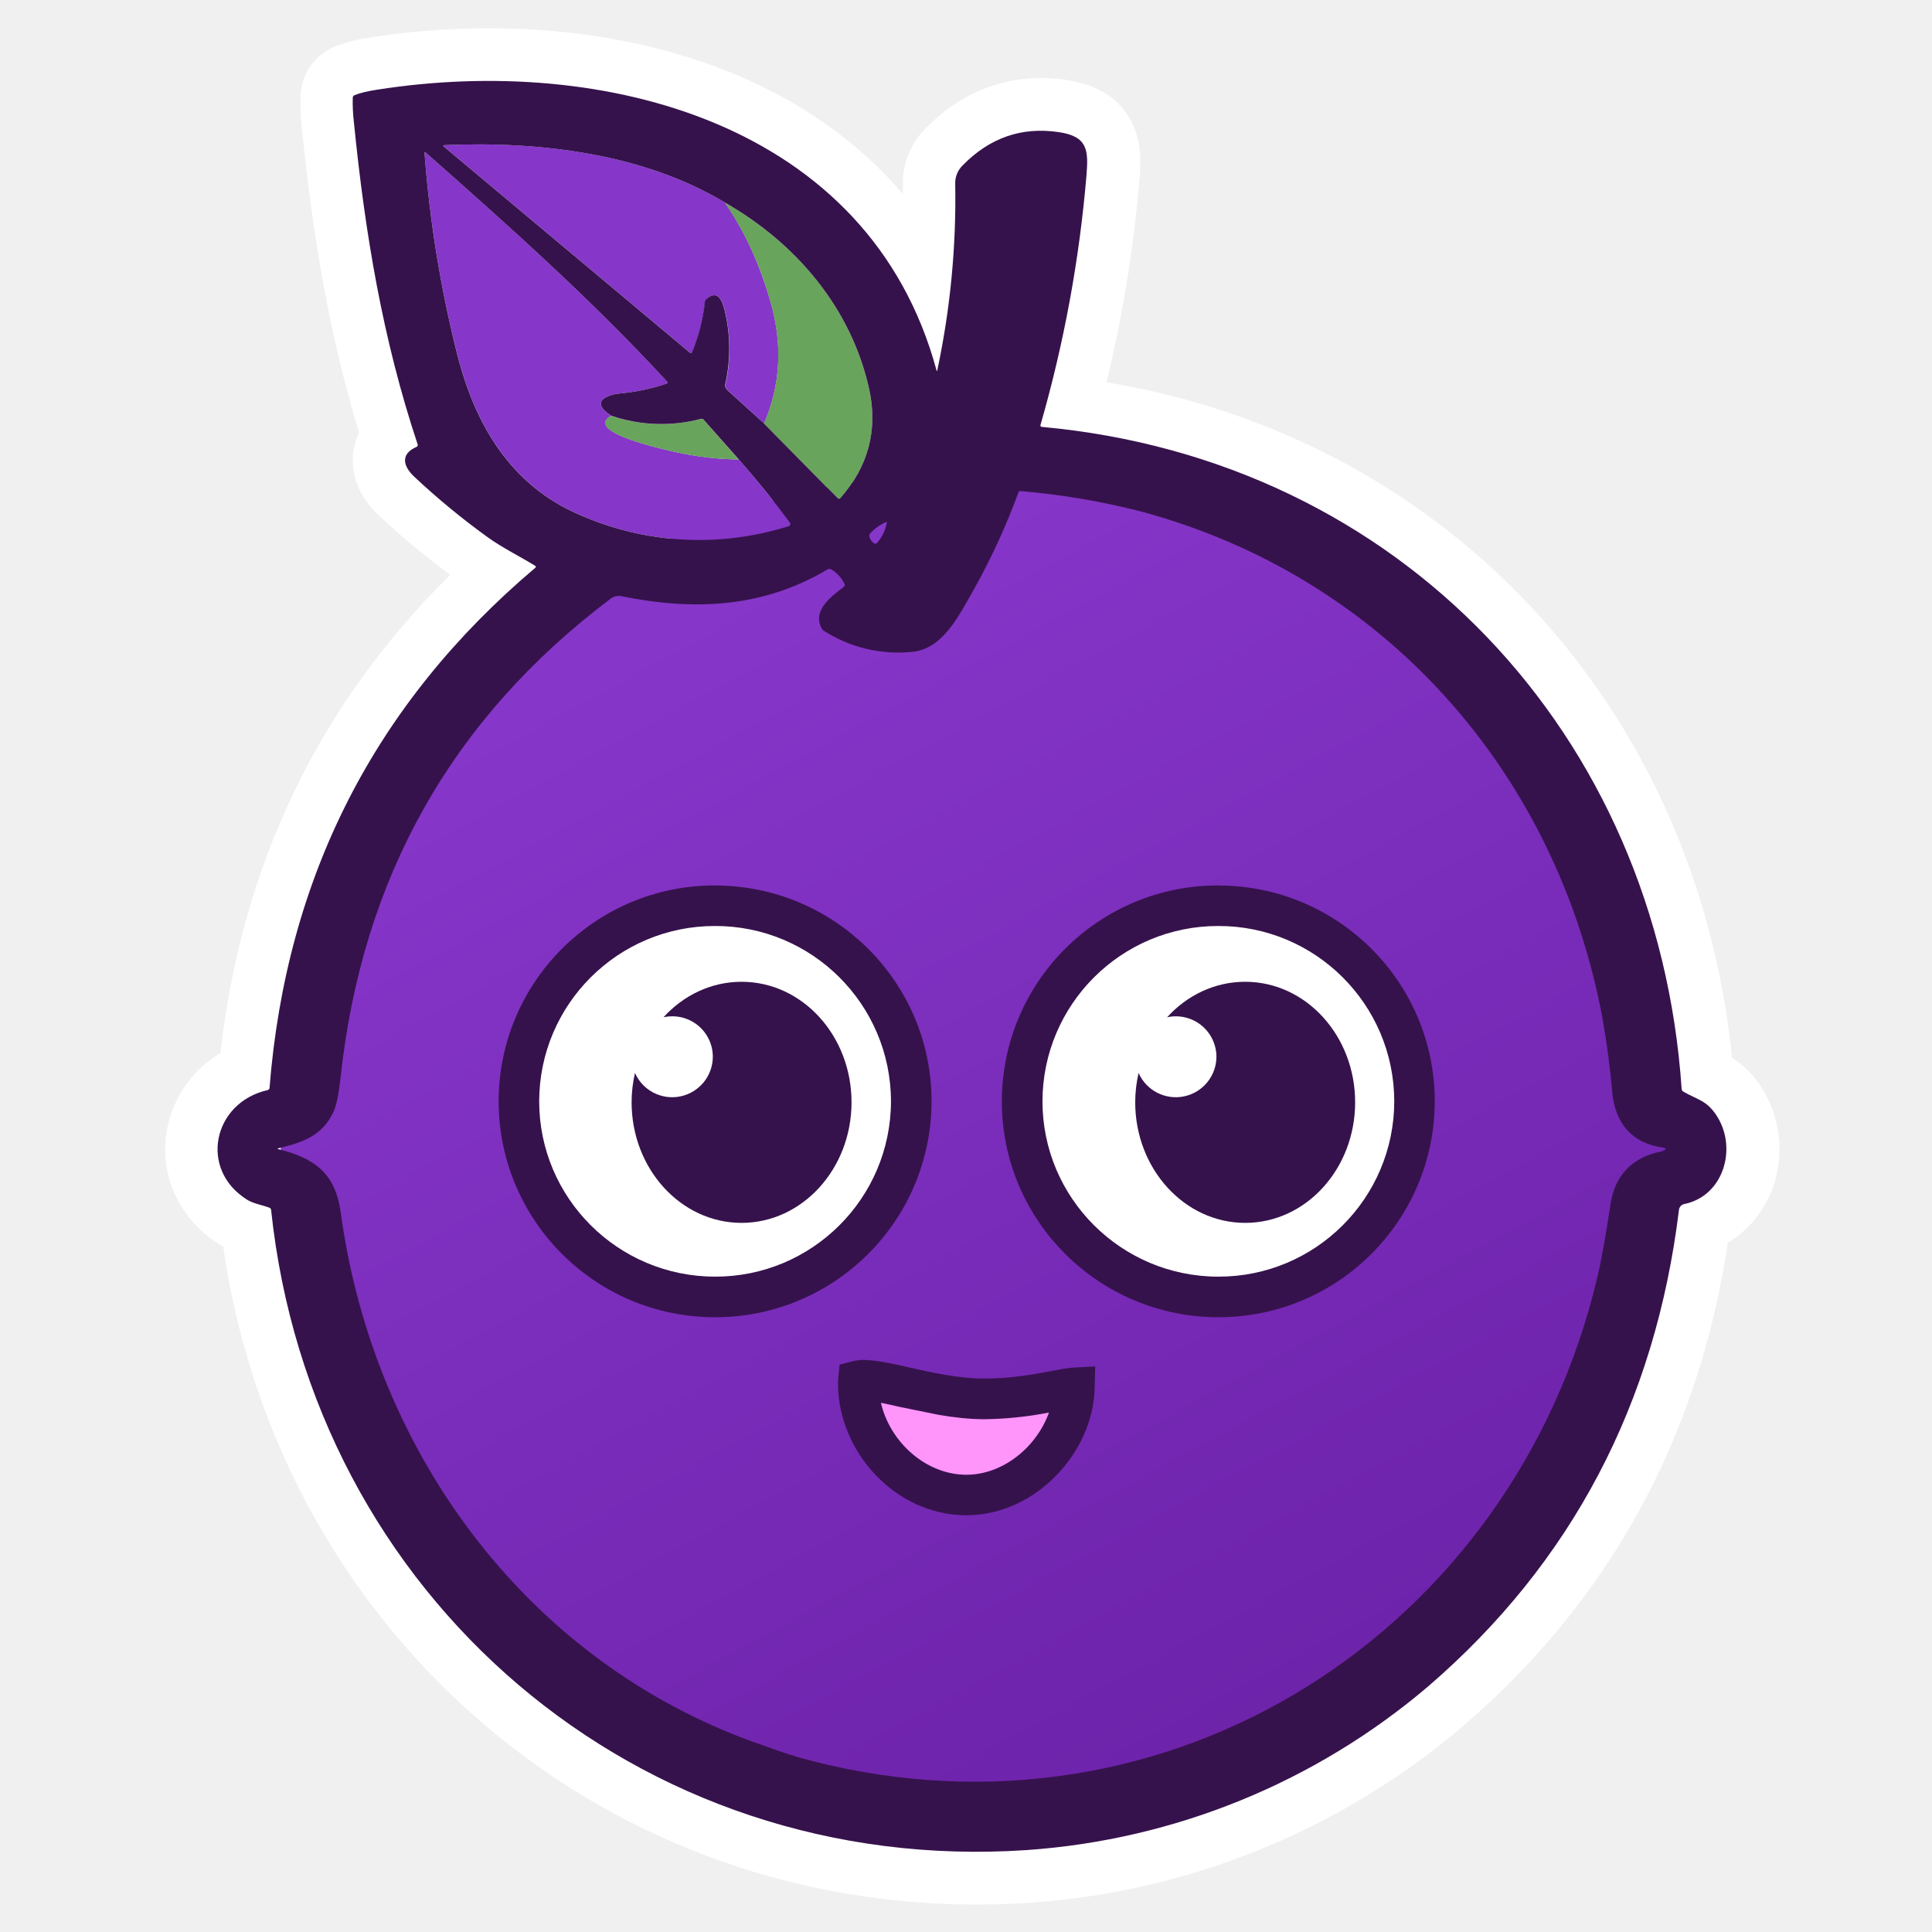
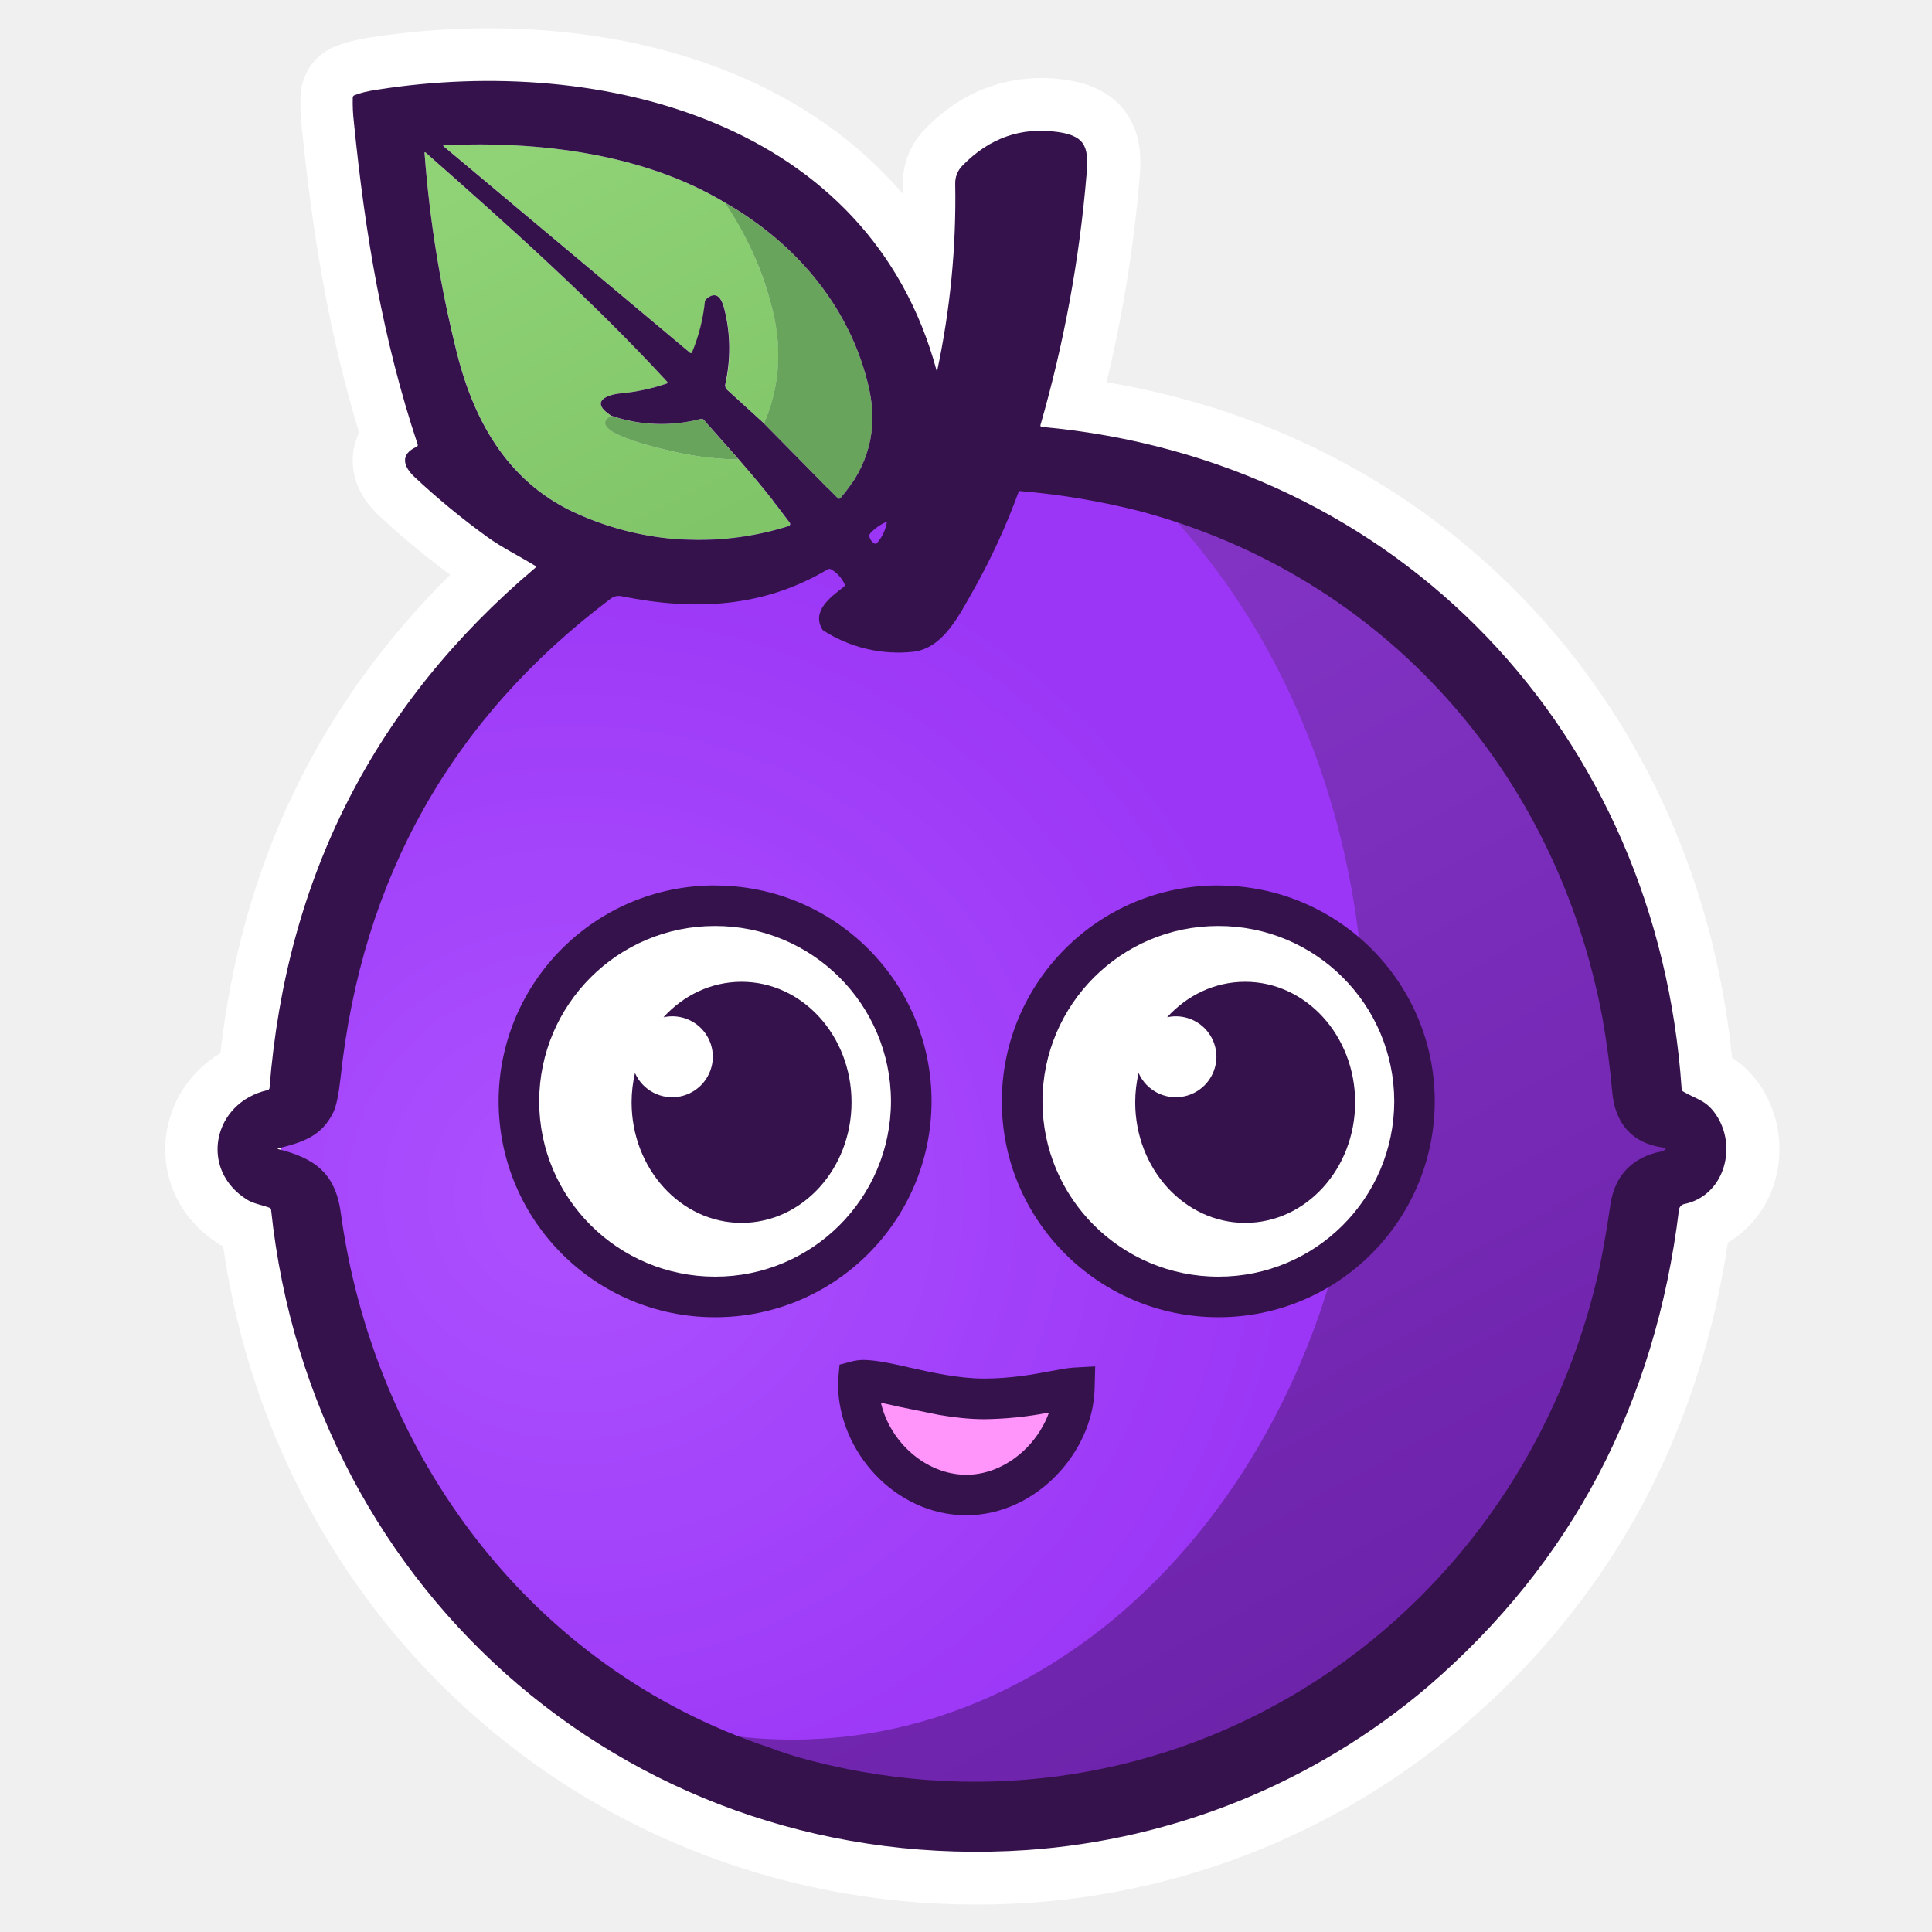
<svg xmlns="http://www.w3.org/2000/svg" height="1em" style="flex:none;line-height:1" viewBox="0 0 24 24" width="1em">
  <path d="M4.59.467C6.08.234 7.737.335 9.156.934c.784.33 1.496.817 2.06 1.475V2.3a.964.964 0 01.282-.705c.474-.484 1.076-.701 1.752-.602v.001c.26.038.617.15.806.519.08.156.101.31.107.419.006.108-.001.215-.008.295v.002c-.072.849-.209 1.692-.409 2.52 4.28.711 7.336 4.085 7.77 8.392.146.092.273.215.383.395.23.378.261.83.125 1.213a1.317 1.317 0 01-.56.689c-.342 2.261-1.323 4.169-2.944 5.694l-.35.314a9.272 9.272 0 01-5.363 2.19c-5.062.345-9.323-3.21-10.035-8.153-.015-.008-.03-.015-.044-.024-.534-.332-.756-.907-.65-1.445.076-.383.312-.723.66-.932.264-2.336 1.218-4.323 2.855-5.942a9.833 9.833 0 01-.655-.526l-.233-.211c-.11-.103-.317-.333-.323-.668a.775.775 0 01.079-.36c-.38-1.248-.582-2.498-.712-3.792a2.72 2.72 0 01-.016-.369c0-.165.059-.29.105-.365L3.843.84l.006-.008c.1-.149.231-.222.317-.257h.001a2 2 0 01.422-.107z" fill="#fff" />
-   <path d="M3.486 14.123c0-4.555 3.852-8.248 8.604-8.248 4.752 0 8.604 3.693 8.604 8.248s-3.852 8.248-8.604 8.248c-4.752 0-8.604-3.693-8.604-8.248z" fill="url(#lobe-icons-pruna-ai-_R_0_)" />
-   <path d="M9.841 21.61c3.93 0 7.115-3.89 7.115-8.69 0-2.736-1.036-5.177-2.655-6.77 3.682.934 6.397 4.15 6.397 7.973 0 4.556-3.852 8.247-8.604 8.247a8.845 8.845 0 01-4.428-1.174 5.945 5.945 0 002.175.414z" fill="url(#lobe-icons-pruna-ai-_R_0_)" />
-   <path d="M5.289 1.896c1.036.913 2.062 1.83 2.999 2.845a.017.017 0 010 .02l-.006.004a2.495 2.495 0 01-.565.121c-.162.014-.405.094-.125.279-.36.208.734.435.832.457.247.053.498.082.753.085.223.253.435.515.636.787a.03.03 0 01.003.024.026.026 0 01-.017.018A3.685 3.685 0 017.212 6.4c-.87-.37-1.313-1.131-1.534-2.01a14.735 14.735 0 01-.404-2.487c-.001-.015.003-.017.015-.007z" fill="url(#lobe-icons-pruna-ai-_R_0_)" />
-   <path d="M5.525 1.803c1.175-.052 2.466.104 3.48.713.24.345.429.753.565 1.225.155.534.128 1.04-.078 1.52l-.459-.42a.07.07 0 01-.02-.067 2.02 2.02 0 00-.01-.924c-.028-.114-.083-.255-.226-.138a.063.063 0 00-.013.017.062.062 0 00-.005.021 2.252 2.252 0 01-.159.627c0 .003-.005.006-.005.006-.003.003-.008.005-.013.004a.018.018 0 01-.008-.004l-3.056-2.56c-.015-.012-.013-.02.007-.02z" fill="url(#lobe-icons-pruna-ai-_R_0_)" />
+   <path d="M3.486 14.123c0-4.555 3.852-8.248 8.604-8.248 4.752 0 8.604 3.693 8.604 8.248s-3.852 8.248-8.604 8.248c-4.752 0-8.604-3.693-8.604-8.248z" fill="url(#lobe-icons-pruna-ai-0-_R_0_)" />
+   <path d="M9.841 21.61c3.93 0 7.115-3.89 7.115-8.69 0-2.736-1.036-5.177-2.655-6.77 3.682.934 6.397 4.15 6.397 7.973 0 4.556-3.852 8.247-8.604 8.247a8.845 8.845 0 01-4.428-1.174 5.945 5.945 0 002.175.414z" fill="url(#lobe-icons-pruna-ai-1-_R_0_)" />
+   <path d="M5.289 1.896c1.036.913 2.062 1.83 2.999 2.845a.017.017 0 010 .02l-.006.004a2.495 2.495 0 01-.565.121c-.162.014-.405.094-.125.279-.36.208.734.435.832.457.247.053.498.082.753.085.223.253.435.515.636.787a.03.03 0 01.003.024.026.026 0 01-.017.018A3.685 3.685 0 017.212 6.4c-.87-.37-1.313-1.131-1.534-2.01a14.735 14.735 0 01-.404-2.487c-.001-.015.003-.017.015-.007z" fill="url(#lobe-icons-pruna-ai-2-_R_0_)" />
+   <path d="M5.525 1.803c1.175-.052 2.466.104 3.48.713.24.345.429.753.565 1.225.155.534.128 1.04-.078 1.52l-.459-.42a.07.07 0 01-.02-.067 2.02 2.02 0 00-.01-.924c-.028-.114-.083-.255-.226-.138a.063.063 0 00-.013.017.062.062 0 00-.005.021 2.252 2.252 0 01-.159.627c0 .003-.005.006-.005.006-.003.003-.008.005-.013.004a.018.018 0 01-.008-.004l-3.056-2.56c-.015-.012-.013-.02.007-.02z" fill="url(#lobe-icons-pruna-ai-3-_R_0_)" />
  <path d="M9.004 2.516c.899.515 1.576 1.322 1.794 2.324.11.502-.01.951-.358 1.35a.022.022 0 01-.015.008l-.009-.001-.008-.005-.918-.93c.207-.48.233-.987.078-1.521a4.102 4.102 0 00-.565-1.225zM7.59 5.165c.367.123.738.136 1.113.04a.038.038 0 01.02 0 .03.03 0 01.018.01l.434.493a3.788 3.788 0 01-.754-.086c-.098-.022-1.193-.249-.831-.457z" fill="#69A45C" />
  <path d="M6.418 13.681a2.41 2.41 0 012.412-2.406 2.409 2.409 0 012.413 2.406 2.409 2.409 0 01-2.413 2.406 2.409 2.409 0 01-2.412-2.406zM12.674 13.681a2.41 2.41 0 012.412-2.406 2.41 2.41 0 012.414 2.406 2.41 2.41 0 01-2.414 2.406 2.409 2.409 0 01-2.412-2.406z" fill="#fff" />
  <path d="M13.346 17.24c-.017.665-.621 1.331-1.342 1.331-.731 0-1.342-.665-1.342-1.383l.002-.036c.043-.012.135-.01.304.023.075.014.163.033.258.055.29.064.654.148 1 .148.359 0 .663-.058.877-.099a6.21 6.21 0 01.152-.027.94.94 0 01.09-.011z" fill="#FF94FB" />
  <path clip-rule="evenodd" d="M10.784 16.896c.063.004.14.014.23.031.08.015.172.035.269.057h-.002c.295.067.633.141.945.141.333 0 .617-.053.83-.093a6 6 0 01.158-.029h.002c.038-.006.08-.011.116-.014l.273-.015-.007.273c-.01.405-.198.796-.479 1.084-.282.29-.675.492-1.115.492-.881 0-1.593-.789-1.594-1.635 0-.03.003-.054.003-.059l.016-.177.173-.045a.597.597 0 01.182-.011zm.159.53c.113.49.56.893 1.061.894.281 0 .55-.13.755-.34.123-.127.216-.277.272-.433a4.425 4.425 0 01-.805.083c-.189 0-.382-.023-.563-.054l-.492-.1c-.085-.02-.162-.037-.228-.05z" fill="#36124C" fill-rule="evenodd" />
  <path d="M9.212 12.196c.755 0 1.366.67 1.366 1.497 0 .826-.611 1.498-1.366 1.498-.754 0-1.366-.672-1.366-1.498 0-.126.015-.247.042-.364a.505.505 0 00.967-.2.503.503 0 00-.613-.492c.248-.273.592-.441.97-.441z" fill="#36124C" />
  <path clip-rule="evenodd" d="M8.882 11c1.484 0 2.69 1.2 2.69 2.68a2.686 2.686 0 01-2.69 2.683 2.686 2.686 0 01-2.688-2.682 2.686 2.686 0 012.688-2.682zm0 .503a2.182 2.182 0 00-2.184 2.178c0 1.201.978 2.177 2.184 2.178a2.182 2.182 0 002.186-2.178 2.182 2.182 0 00-2.186-2.178z" fill="#36124C" fill-rule="evenodd" />
  <path d="M15.468 12.196c.755 0 1.366.67 1.366 1.497 0 .827-.611 1.498-1.366 1.498-.754 0-1.366-.672-1.366-1.498 0-.126.015-.247.042-.364a.505.505 0 00.967-.2.504.504 0 00-.613-.492c.248-.273.591-.441.97-.441z" fill="#36124C" />
  <path clip-rule="evenodd" d="M15.135 11c1.484 0 2.688 1.2 2.688 2.68a2.686 2.686 0 01-2.688 2.683c-1.484 0-2.69-1.2-2.69-2.682a2.686 2.686 0 012.69-2.682zm0 .503a2.182 2.182 0 00-2.185 2.178c0 1.201.978 2.178 2.185 2.178a2.182 2.182 0 002.185-2.178 2.182 2.182 0 00-2.185-2.178z" fill="#36124C" fill-rule="evenodd" />
  <path clip-rule="evenodd" d="M4.686 1.114c2.797-.44 6.114.404 6.948 3.487.003.012.005.012.009 0a10.23 10.23 0 00.223-2.314.308.308 0 01.09-.23c.335-.344.732-.484 1.194-.416.36.052.372.222.347.532a16.06 16.06 0 01-.572 3.107.019.019 0 00.008.021c.002.002.005.002.009.002 4.45.406 7.649 3.817 7.948 8.224 0 .007.003.013.006.02.004.005.009.01.014.013.181.105.298.108.426.317.244.4.07.981-.413 1.08a.084.084 0 00-.066.069c-.294 2.412-1.334 4.388-3.117 5.924a8.615 8.615 0 01-4.982 2.032c-4.832.329-8.883-3.15-9.39-7.95a.038.038 0 00-.006-.018.04.04 0 00-.017-.012c-.088-.033-.2-.051-.274-.098-.605-.376-.426-1.208.252-1.362a.027.027 0 00.017-.01.027.027 0 00.008-.016c.208-2.624 1.309-4.779 3.302-6.463a.018.018 0 00.006-.014.018.018 0 00-.01-.012c-.197-.12-.414-.227-.593-.357a9.223 9.223 0 01-.905-.746c-.141-.132-.179-.283.027-.373a.024.024 0 00.014-.028c-.434-1.304-.654-2.616-.793-4.006a2.135 2.135 0 01-.014-.303c0-.007.003-.014.006-.02a.036.036 0 01.017-.012c.067-.027.16-.05.28-.068zm7.975 4.988a.026.026 0 00-.008.01c-.15.411-.332.81-.546 1.193-.2.355-.392.744-.758.791a1.719 1.719 0 01-1.129-.269c-.148-.234.1-.412.262-.537a.028.028 0 00.01-.033.406.406 0 00-.169-.185.04.04 0 00-.04 0c-.803.479-1.66.517-2.56.335a.167.167 0 00-.137.03c-1.972 1.484-3.09 3.468-3.355 5.949-.023.206-.052.347-.087.424-.143.302-.375.377-.685.455-.014.004-.014.007 0 .01.446.112.707.296.774.789.408 3 2.356 5.658 5.315 6.641.173.066.35.122.53.168 4.46 1.148 8.726-1.615 9.764-6.004.052-.216.106-.522.165-.915.054-.355.275-.582.634-.651.02-.005.092-.037.014-.048-.388-.055-.59-.307-.626-.679a10.9 10.9 0 00-.12-.914c-.568-3.067-2.716-5.5-5.745-6.311a9.136 9.136 0 00-1.492-.251c-.004 0-.008 0-.01.002zM11 6.488a.588.588 0 00-.19.138.061.061 0 00-.01.02.038.038 0 000 .02.14.14 0 00.06.085.024.024 0 00.017.003.026.026 0 00.018-.009.533.533 0 00.12-.244c.004-.015-.001-.02-.015-.013zM5.274 1.903c.063.84.198 1.67.403 2.487.221.879.663 1.64 1.534 2.01a3.685 3.685 0 002.587.136.029.029 0 00.02-.03.032.032 0 00-.005-.013c-.2-.27-.413-.533-.636-.786l-.436-.493a.031.031 0 00-.016-.01.04.04 0 00-.02 0 1.92 1.92 0 01-1.113-.04c-.28-.183-.037-.264.124-.278.19-.018.379-.058.565-.121.002 0 .005-.003.006-.004a.011.011 0 00.004-.006c.001-.004 0-.01-.004-.014C7.351 3.726 6.325 2.81 5.29 1.897c-.011-.01-.018-.009-.016.006zm.249-.1c-.02 0-.022.008-.006.02l3.056 2.56c.003.003.01.004.014.003a.011.011 0 00.007-.003 2.235 2.235 0 00.162-.634c0-.007.003-.014.006-.02a.049.049 0 01.014-.017c.141-.118.197.023.225.138.075.303.077.619.009.923a.074.074 0 00.021.068l.46.419v.002l.917.93c.005.003.01.005.016.005l.008-.001a.036.036 0 00.008-.006c.348-.399.467-.85.358-1.352-.22-1.001-.896-1.809-1.795-2.323-1.014-.609-2.305-.763-3.48-.712z" fill="#36124C" fill-rule="evenodd" />
  <defs>
-     <linearGradient gradientUnits="userSpaceOnUse" id="lobe-icons-pruna-ai-_R_0_" x1="17.021" x2="8.931" y1="22.37" y2="7.457">
+     <linearGradient gradientUnits="userSpaceOnUse" id="lobe-icons-pruna-ai-1-_R_0_" x1="17.021" x2="8.931" y1="22.37" y2="7.457">
      <stop stop-color="#6B21A8" />
      <stop offset="1" stop-color="#8636C9" />
    </linearGradient>
-     <linearGradient gradientUnits="userSpaceOnUse" id="lobe-icons-pruna-ai-_R_0_" x1="6.472" x2="8.833" y1="1.89" y2="6.601">
+     <linearGradient gradientUnits="userSpaceOnUse" id="lobe-icons-pruna-ai-2-_R_0_" x1="6.472" x2="8.833" y1="1.89" y2="6.601">
      <stop stop-color="#8FD376" />
      <stop offset="1" stop-color="#80C567" />
    </linearGradient>
-     <linearGradient gradientUnits="userSpaceOnUse" id="lobe-icons-pruna-ai-_R_0_" x1="6.472" x2="8.833" y1="1.89" y2="6.601">
+     <linearGradient gradientUnits="userSpaceOnUse" id="lobe-icons-pruna-ai-3-_R_0_" x1="6.472" x2="8.833" y1="1.89" y2="6.601">
      <stop stop-color="#8FD376" />
      <stop offset="1" stop-color="#80C567" />
    </linearGradient>
-     <radialGradient cx="0" cy="0" gradientTransform="matrix(9.00763 0 0 8.63477 7.129 14.847)" gradientUnits="userSpaceOnUse" id="lobe-icons-pruna-ai-_R_0_" r="1">
+     <radialGradient cx="0" cy="0" gradientTransform="matrix(9.00763 0 0 8.63477 7.129 14.847)" gradientUnits="userSpaceOnUse" id="lobe-icons-pruna-ai-0-_R_0_" r="1">
      <stop stop-color="#AC51FF" />
      <stop offset="1" stop-color="#9B36F6" />
    </radialGradient>
  </defs>
</svg>
